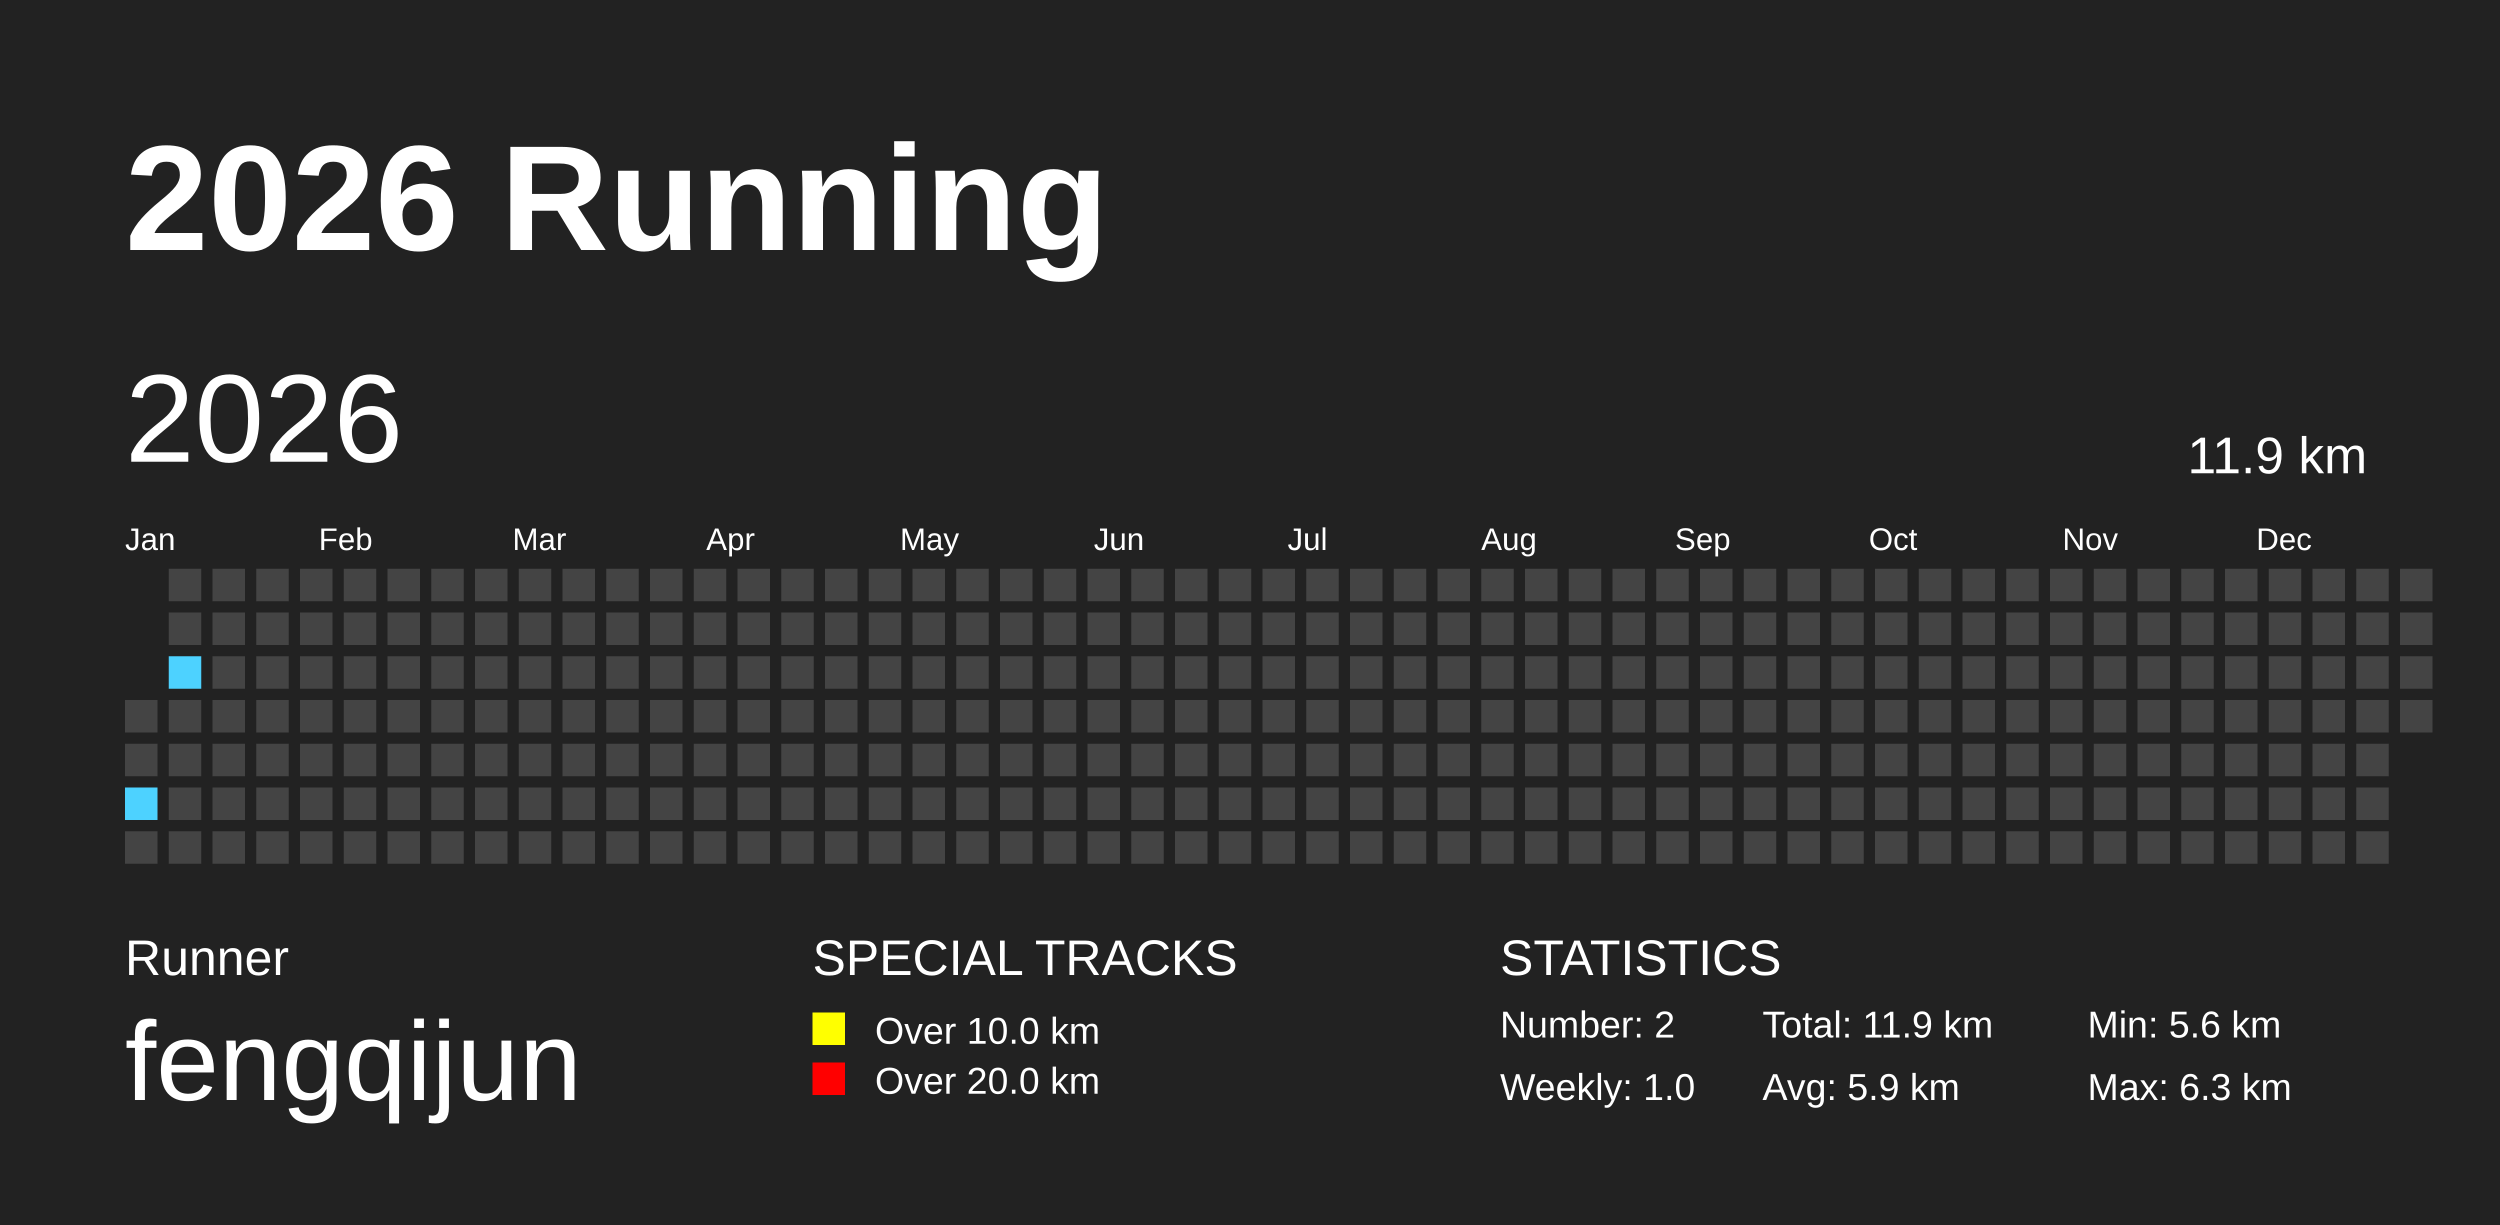
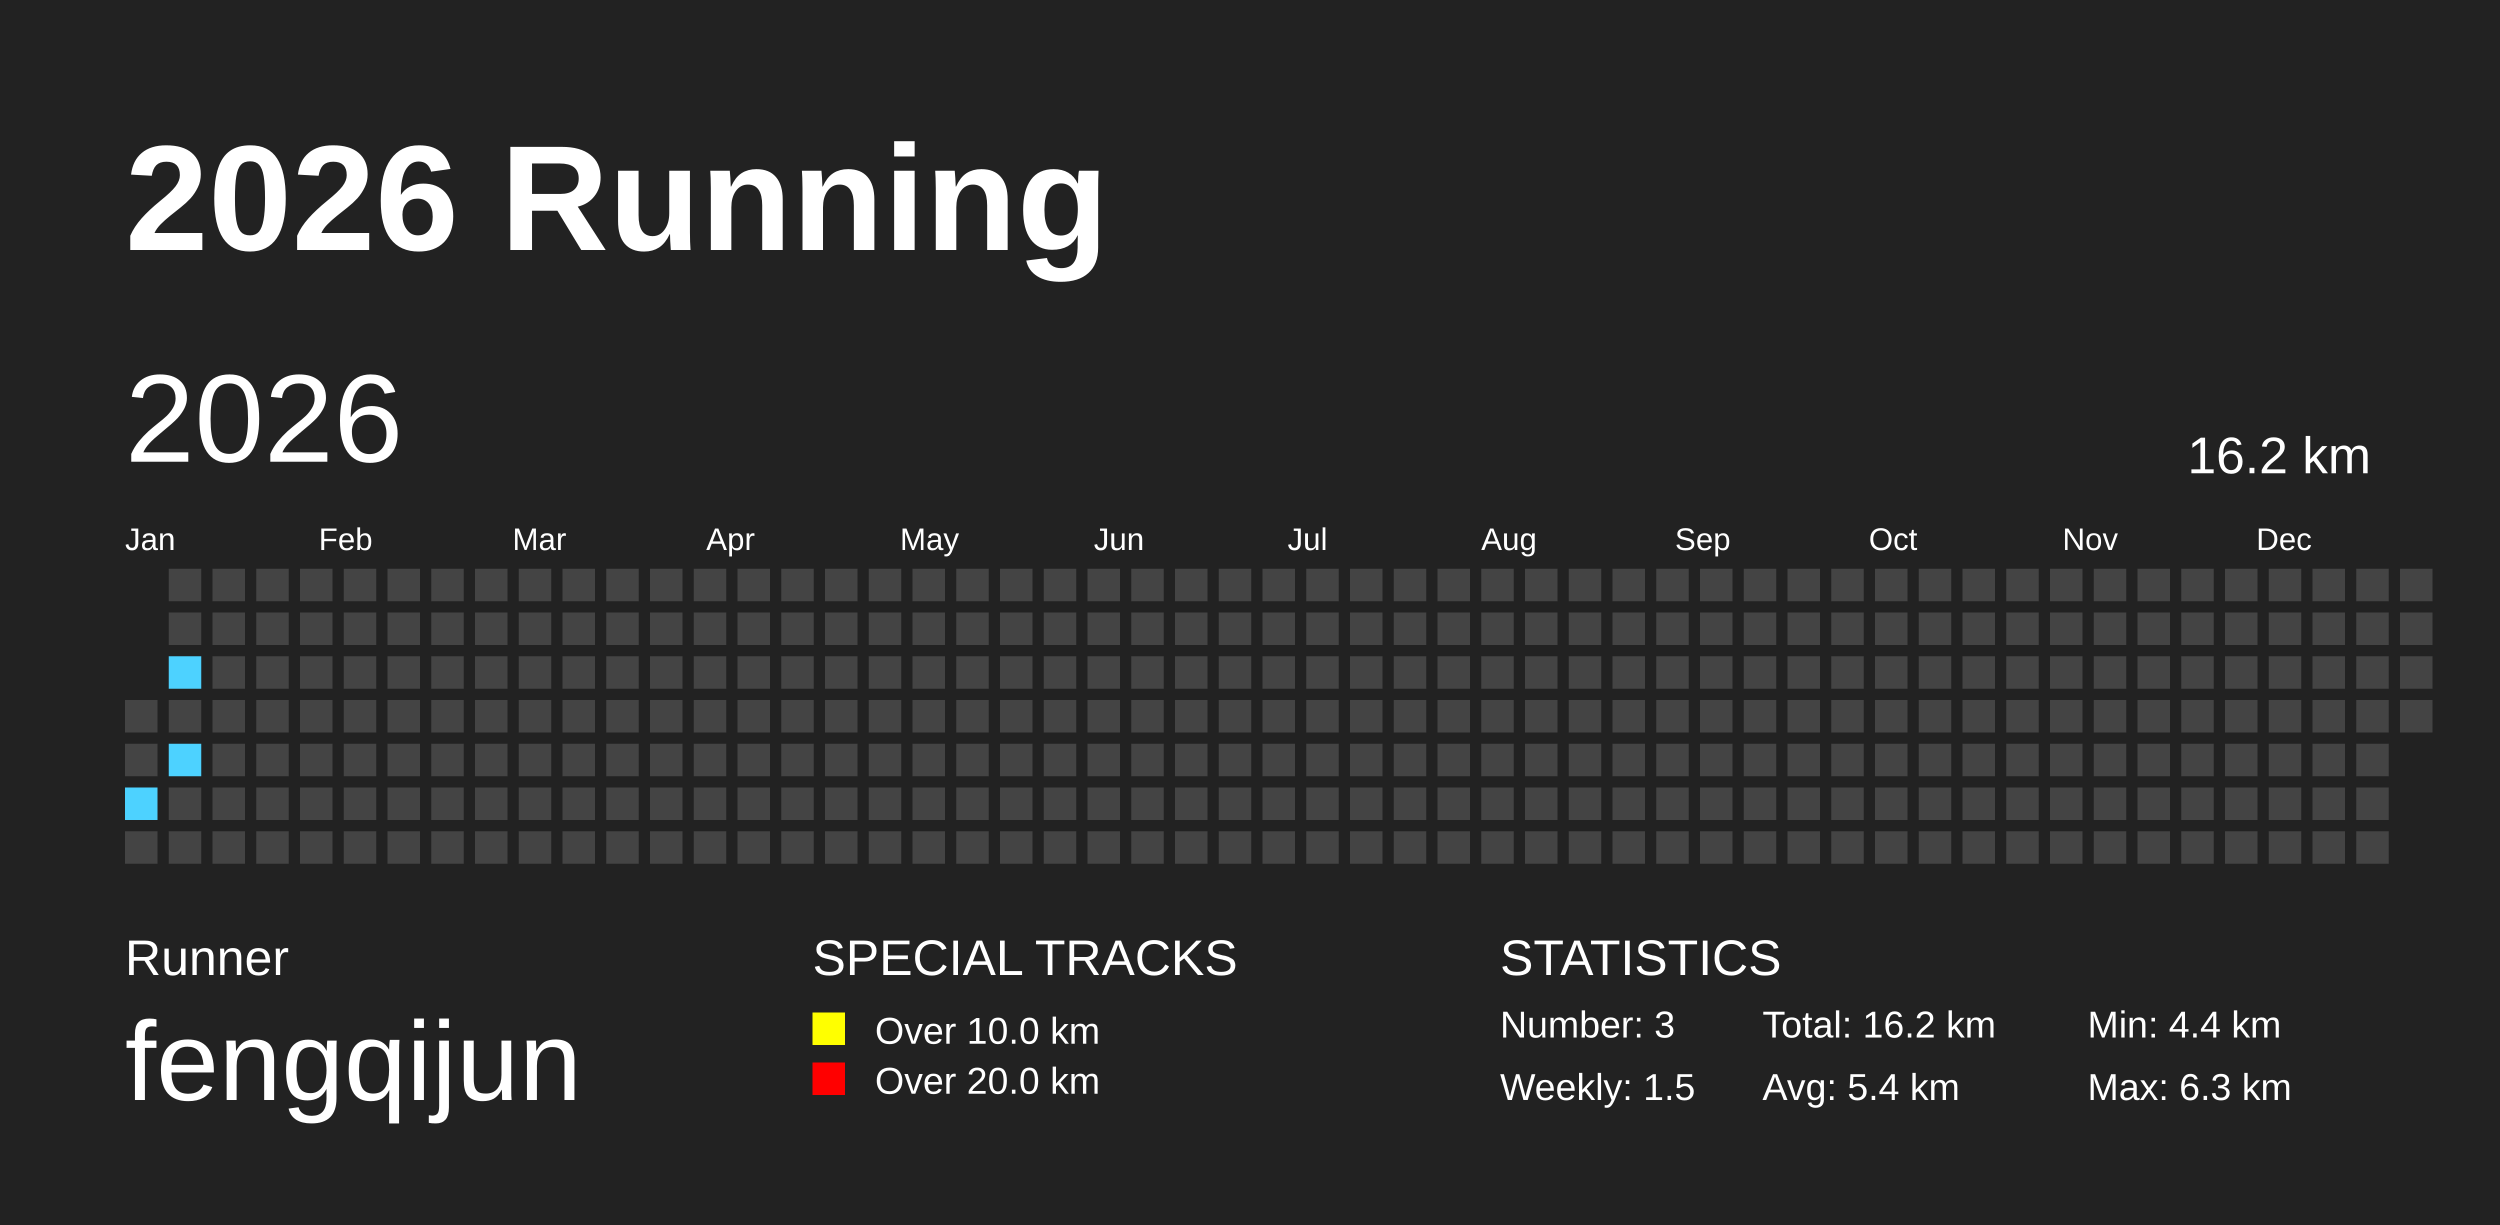
<svg xmlns="http://www.w3.org/2000/svg" baseProfile="full" height="98mm" version="1.1" viewBox="0,0,200,98" width="200mm">
  <defs />
  <rect fill="#222222" height="98" width="200" x="0" y="0" />
  <text fill="#FFFFFF" style="font-size:12px; font-family:Arial; font-weight:bold;" x="10" y="20">2026 Running</text>
  <text fill="#FFFFFF" style="font-size:4px; font-family:Arial" x="10" y="78">Runner</text>
  <text fill="#FFFFFF" style="font-size:9px; font-family:Arial" x="10" y="88">fengqijun</text>
  <text fill="#FFFFFF" style="font-size:4px; font-family:Arial" x="65" y="78">SPECIAL TRACKS</text>
  <rect fill="yellow" height="2.6" width="2.6" x="65" y="81" />
  <text fill="#FFFFFF" style="font-size:3px; font-family:Arial" x="70" y="83.5">Over 10.0 km</text>
  <rect fill="red" height="2.6" width="2.6" x="65" y="85" />
  <text fill="#FFFFFF" style="font-size:3px; font-family:Arial" x="70" y="87.5">Over 20.0 km</text>
  <text fill="#FFFFFF" style="font-size:4px; font-family:Arial" x="120" y="78">STATISTICS</text>
-   <text fill="#FFFFFF" style="font-size:3px; font-family:Arial" x="120" y="83">Number: 2</text>
-   <text fill="#FFFFFF" style="font-size:3px; font-family:Arial" x="120" y="88">Weekly: 1.0</text>
-   <text fill="#FFFFFF" style="font-size:3px; font-family:Arial" x="141" y="83">Total: 11.9 km</text>
-   <text fill="#FFFFFF" style="font-size:3px; font-family:Arial" x="141" y="88">Avg: 5.9 km</text>
-   <text fill="#FFFFFF" style="font-size:3px; font-family:Arial" x="167" y="83">Min: 5.6 km</text>
+   <text fill="#FFFFFF" style="font-size:3px; font-family:Arial" x="120" y="83">Number: 3</text>
+   <text fill="#FFFFFF" style="font-size:3px; font-family:Arial" x="120" y="88">Weekly: 1.5</text>
+   <text fill="#FFFFFF" style="font-size:3px; font-family:Arial" x="141" y="83">Total: 16.2 km</text>
+   <text fill="#FFFFFF" style="font-size:3px; font-family:Arial" x="141" y="88">Avg: 5.4 km</text>
+   <text fill="#FFFFFF" style="font-size:3px; font-family:Arial" x="167" y="83">Min: 4.4 km</text>
  <text fill="#FFFFFF" style="font-size:3px; font-family:Arial" x="167" y="88">Max: 6.3 km</text>
  <text dominant-baseline="hanging" fill="#FFFFFF" style="font-size:10.0px; font-family:Arial;" x="10" y="30">2026</text>
-   <text dominant-baseline="hanging" fill="#FFFFFF" style="font-size:4.125px; font-family:Arial;" x="175" y="35">11.9 km</text>
+   <text dominant-baseline="hanging" fill="#FFFFFF" style="font-size:4.125px; font-family:Arial;" x="175" y="35">16.2 km</text>
  <text fill="#FFFFFF" style="font-size:2.5px; font-family:Arial" x="10.0" y="44">Jan</text>
  <text fill="#FFFFFF" style="font-size:2.5px; font-family:Arial" x="25.5" y="44">Feb</text>
  <text fill="#FFFFFF" style="font-size:2.5px; font-family:Arial" x="41.0" y="44">Mar</text>
  <text fill="#FFFFFF" style="font-size:2.5px; font-family:Arial" x="56.5" y="44">Apr</text>
  <text fill="#FFFFFF" style="font-size:2.5px; font-family:Arial" x="72.0" y="44">May</text>
  <text fill="#FFFFFF" style="font-size:2.5px; font-family:Arial" x="87.5" y="44">Jun</text>
  <text fill="#FFFFFF" style="font-size:2.5px; font-family:Arial" x="103.0" y="44">Jul</text>
  <text fill="#FFFFFF" style="font-size:2.5px; font-family:Arial" x="118.5" y="44">Aug</text>
  <text fill="#FFFFFF" style="font-size:2.5px; font-family:Arial" x="134.0" y="44">Sep</text>
  <text fill="#FFFFFF" style="font-size:2.5px; font-family:Arial" x="149.5" y="44">Oct</text>
  <text fill="#FFFFFF" style="font-size:2.5px; font-family:Arial" x="165.0" y="44">Nov</text>
  <text fill="#FFFFFF" style="font-size:2.5px; font-family:Arial" x="180.5" y="44">Dec</text>
  <rect fill="#444444" height="2.6" width="2.6" x="10.0" y="56.0" />
  <rect fill="#444444" height="2.6" width="2.6" x="10.0" y="59.5" />
  <rect fill="#4DD2FF" height="2.6" width="2.6" x="10.0" y="63.0" />
  <rect fill="#444444" height="2.6" width="2.6" x="10.0" y="66.5" />
  <rect fill="#444444" height="2.6" width="2.6" x="13.5" y="45.5" />
  <rect fill="#444444" height="2.6" width="2.6" x="13.5" y="49.0" />
  <rect fill="#4DD2FF" height="2.6" width="2.6" x="13.5" y="52.5" />
  <rect fill="#444444" height="2.6" width="2.6" x="13.5" y="56.0" />
-   <rect fill="#444444" height="2.6" width="2.6" x="13.5" y="59.5" />
+   <rect fill="#4DD2FF" height="2.6" width="2.6" x="13.5" y="59.5" />
  <rect fill="#444444" height="2.6" width="2.6" x="13.5" y="63.0" />
  <rect fill="#444444" height="2.6" width="2.6" x="13.5" y="66.5" />
  <rect fill="#444444" height="2.6" width="2.6" x="17.0" y="45.5" />
  <rect fill="#444444" height="2.6" width="2.6" x="17.0" y="49.0" />
  <rect fill="#444444" height="2.6" width="2.6" x="17.0" y="52.5" />
  <rect fill="#444444" height="2.6" width="2.6" x="17.0" y="56.0" />
  <rect fill="#444444" height="2.6" width="2.6" x="17.0" y="59.5" />
  <rect fill="#444444" height="2.6" width="2.6" x="17.0" y="63.0" />
  <rect fill="#444444" height="2.6" width="2.6" x="17.0" y="66.5" />
  <rect fill="#444444" height="2.6" width="2.6" x="20.5" y="45.5" />
  <rect fill="#444444" height="2.6" width="2.6" x="20.5" y="49.0" />
  <rect fill="#444444" height="2.6" width="2.6" x="20.5" y="52.5" />
  <rect fill="#444444" height="2.6" width="2.6" x="20.5" y="56.0" />
  <rect fill="#444444" height="2.6" width="2.6" x="20.5" y="59.5" />
  <rect fill="#444444" height="2.6" width="2.6" x="20.5" y="63.0" />
  <rect fill="#444444" height="2.6" width="2.6" x="20.5" y="66.5" />
  <rect fill="#444444" height="2.6" width="2.6" x="24.0" y="45.5" />
  <rect fill="#444444" height="2.6" width="2.6" x="24.0" y="49.0" />
  <rect fill="#444444" height="2.6" width="2.6" x="24.0" y="52.5" />
  <rect fill="#444444" height="2.6" width="2.6" x="24.0" y="56.0" />
  <rect fill="#444444" height="2.6" width="2.6" x="24.0" y="59.5" />
  <rect fill="#444444" height="2.6" width="2.6" x="24.0" y="63.0" />
  <rect fill="#444444" height="2.6" width="2.6" x="24.0" y="66.5" />
  <rect fill="#444444" height="2.6" width="2.6" x="27.5" y="45.5" />
  <rect fill="#444444" height="2.6" width="2.6" x="27.5" y="49.0" />
  <rect fill="#444444" height="2.6" width="2.6" x="27.5" y="52.5" />
  <rect fill="#444444" height="2.6" width="2.6" x="27.5" y="56.0" />
  <rect fill="#444444" height="2.6" width="2.6" x="27.5" y="59.5" />
  <rect fill="#444444" height="2.6" width="2.6" x="27.5" y="63.0" />
  <rect fill="#444444" height="2.6" width="2.6" x="27.5" y="66.5" />
  <rect fill="#444444" height="2.6" width="2.6" x="31.0" y="45.5" />
  <rect fill="#444444" height="2.6" width="2.6" x="31.0" y="49.0" />
  <rect fill="#444444" height="2.6" width="2.6" x="31.0" y="52.5" />
  <rect fill="#444444" height="2.6" width="2.6" x="31.0" y="56.0" />
  <rect fill="#444444" height="2.6" width="2.6" x="31.0" y="59.5" />
  <rect fill="#444444" height="2.6" width="2.6" x="31.0" y="63.0" />
  <rect fill="#444444" height="2.6" width="2.6" x="31.0" y="66.5" />
  <rect fill="#444444" height="2.6" width="2.6" x="34.5" y="45.5" />
  <rect fill="#444444" height="2.6" width="2.6" x="34.5" y="49.0" />
  <rect fill="#444444" height="2.6" width="2.6" x="34.5" y="52.5" />
  <rect fill="#444444" height="2.6" width="2.6" x="34.5" y="56.0" />
  <rect fill="#444444" height="2.6" width="2.6" x="34.5" y="59.5" />
  <rect fill="#444444" height="2.6" width="2.6" x="34.5" y="63.0" />
  <rect fill="#444444" height="2.6" width="2.6" x="34.5" y="66.5" />
  <rect fill="#444444" height="2.6" width="2.6" x="38.0" y="45.5" />
  <rect fill="#444444" height="2.6" width="2.6" x="38.0" y="49.0" />
  <rect fill="#444444" height="2.6" width="2.6" x="38.0" y="52.5" />
  <rect fill="#444444" height="2.6" width="2.6" x="38.0" y="56.0" />
  <rect fill="#444444" height="2.6" width="2.6" x="38.0" y="59.5" />
  <rect fill="#444444" height="2.6" width="2.6" x="38.0" y="63.0" />
  <rect fill="#444444" height="2.6" width="2.6" x="38.0" y="66.5" />
  <rect fill="#444444" height="2.6" width="2.6" x="41.5" y="45.5" />
  <rect fill="#444444" height="2.6" width="2.6" x="41.5" y="49.0" />
  <rect fill="#444444" height="2.6" width="2.6" x="41.5" y="52.5" />
  <rect fill="#444444" height="2.6" width="2.6" x="41.5" y="56.0" />
  <rect fill="#444444" height="2.6" width="2.6" x="41.5" y="59.5" />
  <rect fill="#444444" height="2.6" width="2.6" x="41.5" y="63.0" />
  <rect fill="#444444" height="2.6" width="2.6" x="41.5" y="66.5" />
  <rect fill="#444444" height="2.6" width="2.6" x="45.0" y="45.5" />
  <rect fill="#444444" height="2.6" width="2.6" x="45.0" y="49.0" />
  <rect fill="#444444" height="2.6" width="2.6" x="45.0" y="52.5" />
  <rect fill="#444444" height="2.6" width="2.6" x="45.0" y="56.0" />
  <rect fill="#444444" height="2.6" width="2.6" x="45.0" y="59.5" />
  <rect fill="#444444" height="2.6" width="2.6" x="45.0" y="63.0" />
  <rect fill="#444444" height="2.6" width="2.6" x="45.0" y="66.5" />
  <rect fill="#444444" height="2.6" width="2.6" x="48.5" y="45.5" />
  <rect fill="#444444" height="2.6" width="2.6" x="48.5" y="49.0" />
  <rect fill="#444444" height="2.6" width="2.6" x="48.5" y="52.5" />
  <rect fill="#444444" height="2.6" width="2.6" x="48.5" y="56.0" />
  <rect fill="#444444" height="2.6" width="2.6" x="48.5" y="59.5" />
  <rect fill="#444444" height="2.6" width="2.6" x="48.5" y="63.0" />
  <rect fill="#444444" height="2.6" width="2.6" x="48.5" y="66.5" />
  <rect fill="#444444" height="2.6" width="2.6" x="52.0" y="45.5" />
  <rect fill="#444444" height="2.6" width="2.6" x="52.0" y="49.0" />
  <rect fill="#444444" height="2.6" width="2.6" x="52.0" y="52.5" />
  <rect fill="#444444" height="2.6" width="2.6" x="52.0" y="56.0" />
  <rect fill="#444444" height="2.6" width="2.6" x="52.0" y="59.5" />
  <rect fill="#444444" height="2.6" width="2.6" x="52.0" y="63.0" />
  <rect fill="#444444" height="2.6" width="2.6" x="52.0" y="66.5" />
  <rect fill="#444444" height="2.6" width="2.6" x="55.5" y="45.5" />
  <rect fill="#444444" height="2.6" width="2.6" x="55.5" y="49.0" />
  <rect fill="#444444" height="2.6" width="2.6" x="55.5" y="52.5" />
  <rect fill="#444444" height="2.6" width="2.6" x="55.5" y="56.0" />
  <rect fill="#444444" height="2.6" width="2.6" x="55.5" y="59.5" />
  <rect fill="#444444" height="2.6" width="2.6" x="55.5" y="63.0" />
  <rect fill="#444444" height="2.6" width="2.6" x="55.5" y="66.5" />
  <rect fill="#444444" height="2.6" width="2.6" x="59.0" y="45.5" />
  <rect fill="#444444" height="2.6" width="2.6" x="59.0" y="49.0" />
  <rect fill="#444444" height="2.6" width="2.6" x="59.0" y="52.5" />
  <rect fill="#444444" height="2.6" width="2.6" x="59.0" y="56.0" />
  <rect fill="#444444" height="2.6" width="2.6" x="59.0" y="59.5" />
  <rect fill="#444444" height="2.6" width="2.6" x="59.0" y="63.0" />
  <rect fill="#444444" height="2.6" width="2.6" x="59.0" y="66.5" />
  <rect fill="#444444" height="2.6" width="2.6" x="62.5" y="45.5" />
  <rect fill="#444444" height="2.6" width="2.6" x="62.5" y="49.0" />
  <rect fill="#444444" height="2.6" width="2.6" x="62.5" y="52.5" />
  <rect fill="#444444" height="2.6" width="2.6" x="62.5" y="56.0" />
  <rect fill="#444444" height="2.6" width="2.6" x="62.5" y="59.5" />
  <rect fill="#444444" height="2.6" width="2.6" x="62.5" y="63.0" />
  <rect fill="#444444" height="2.6" width="2.6" x="62.5" y="66.5" />
  <rect fill="#444444" height="2.6" width="2.6" x="66.0" y="45.5" />
  <rect fill="#444444" height="2.6" width="2.6" x="66.0" y="49.0" />
  <rect fill="#444444" height="2.6" width="2.6" x="66.0" y="52.5" />
  <rect fill="#444444" height="2.6" width="2.6" x="66.0" y="56.0" />
  <rect fill="#444444" height="2.6" width="2.6" x="66.0" y="59.5" />
  <rect fill="#444444" height="2.6" width="2.6" x="66.0" y="63.0" />
  <rect fill="#444444" height="2.6" width="2.6" x="66.0" y="66.5" />
  <rect fill="#444444" height="2.6" width="2.6" x="69.5" y="45.5" />
  <rect fill="#444444" height="2.6" width="2.6" x="69.5" y="49.0" />
  <rect fill="#444444" height="2.6" width="2.6" x="69.5" y="52.5" />
  <rect fill="#444444" height="2.6" width="2.6" x="69.5" y="56.0" />
  <rect fill="#444444" height="2.6" width="2.6" x="69.5" y="59.5" />
  <rect fill="#444444" height="2.6" width="2.6" x="69.5" y="63.0" />
  <rect fill="#444444" height="2.6" width="2.6" x="69.5" y="66.5" />
  <rect fill="#444444" height="2.6" width="2.6" x="73.0" y="45.5" />
  <rect fill="#444444" height="2.6" width="2.6" x="73.0" y="49.0" />
  <rect fill="#444444" height="2.6" width="2.6" x="73.0" y="52.5" />
  <rect fill="#444444" height="2.6" width="2.6" x="73.0" y="56.0" />
  <rect fill="#444444" height="2.6" width="2.6" x="73.0" y="59.5" />
  <rect fill="#444444" height="2.6" width="2.6" x="73.0" y="63.0" />
  <rect fill="#444444" height="2.6" width="2.6" x="73.0" y="66.5" />
  <rect fill="#444444" height="2.6" width="2.6" x="76.5" y="45.5" />
  <rect fill="#444444" height="2.6" width="2.6" x="76.5" y="49.0" />
  <rect fill="#444444" height="2.6" width="2.6" x="76.5" y="52.5" />
  <rect fill="#444444" height="2.6" width="2.6" x="76.5" y="56.0" />
  <rect fill="#444444" height="2.6" width="2.6" x="76.5" y="59.5" />
  <rect fill="#444444" height="2.6" width="2.6" x="76.5" y="63.0" />
  <rect fill="#444444" height="2.6" width="2.6" x="76.5" y="66.5" />
  <rect fill="#444444" height="2.6" width="2.6" x="80.0" y="45.5" />
  <rect fill="#444444" height="2.6" width="2.6" x="80.0" y="49.0" />
  <rect fill="#444444" height="2.6" width="2.6" x="80.0" y="52.5" />
  <rect fill="#444444" height="2.6" width="2.6" x="80.0" y="56.0" />
  <rect fill="#444444" height="2.6" width="2.6" x="80.0" y="59.5" />
  <rect fill="#444444" height="2.6" width="2.6" x="80.0" y="63.0" />
  <rect fill="#444444" height="2.6" width="2.6" x="80.0" y="66.5" />
  <rect fill="#444444" height="2.6" width="2.6" x="83.5" y="45.5" />
  <rect fill="#444444" height="2.6" width="2.6" x="83.5" y="49.0" />
  <rect fill="#444444" height="2.6" width="2.6" x="83.5" y="52.5" />
  <rect fill="#444444" height="2.6" width="2.6" x="83.5" y="56.0" />
  <rect fill="#444444" height="2.6" width="2.6" x="83.5" y="59.5" />
  <rect fill="#444444" height="2.6" width="2.6" x="83.5" y="63.0" />
  <rect fill="#444444" height="2.6" width="2.6" x="83.5" y="66.5" />
  <rect fill="#444444" height="2.6" width="2.6" x="87.0" y="45.5" />
  <rect fill="#444444" height="2.6" width="2.6" x="87.0" y="49.0" />
  <rect fill="#444444" height="2.6" width="2.6" x="87.0" y="52.5" />
  <rect fill="#444444" height="2.6" width="2.6" x="87.0" y="56.0" />
  <rect fill="#444444" height="2.6" width="2.6" x="87.0" y="59.5" />
  <rect fill="#444444" height="2.6" width="2.6" x="87.0" y="63.0" />
  <rect fill="#444444" height="2.6" width="2.6" x="87.0" y="66.5" />
  <rect fill="#444444" height="2.6" width="2.6" x="90.5" y="45.5" />
  <rect fill="#444444" height="2.6" width="2.6" x="90.5" y="49.0" />
  <rect fill="#444444" height="2.6" width="2.6" x="90.5" y="52.5" />
  <rect fill="#444444" height="2.6" width="2.6" x="90.5" y="56.0" />
  <rect fill="#444444" height="2.6" width="2.6" x="90.5" y="59.5" />
  <rect fill="#444444" height="2.6" width="2.6" x="90.5" y="63.0" />
  <rect fill="#444444" height="2.6" width="2.6" x="90.5" y="66.5" />
  <rect fill="#444444" height="2.6" width="2.6" x="94.0" y="45.5" />
  <rect fill="#444444" height="2.6" width="2.6" x="94.0" y="49.0" />
  <rect fill="#444444" height="2.6" width="2.6" x="94.0" y="52.5" />
  <rect fill="#444444" height="2.6" width="2.6" x="94.0" y="56.0" />
  <rect fill="#444444" height="2.6" width="2.6" x="94.0" y="59.5" />
  <rect fill="#444444" height="2.6" width="2.6" x="94.0" y="63.0" />
  <rect fill="#444444" height="2.6" width="2.6" x="94.0" y="66.5" />
  <rect fill="#444444" height="2.6" width="2.6" x="97.5" y="45.5" />
  <rect fill="#444444" height="2.6" width="2.6" x="97.5" y="49.0" />
  <rect fill="#444444" height="2.6" width="2.6" x="97.5" y="52.5" />
  <rect fill="#444444" height="2.6" width="2.6" x="97.5" y="56.0" />
  <rect fill="#444444" height="2.6" width="2.6" x="97.5" y="59.5" />
  <rect fill="#444444" height="2.6" width="2.6" x="97.5" y="63.0" />
  <rect fill="#444444" height="2.6" width="2.6" x="97.5" y="66.5" />
  <rect fill="#444444" height="2.6" width="2.6" x="101.0" y="45.5" />
  <rect fill="#444444" height="2.6" width="2.6" x="101.0" y="49.0" />
  <rect fill="#444444" height="2.6" width="2.6" x="101.0" y="52.5" />
  <rect fill="#444444" height="2.6" width="2.6" x="101.0" y="56.0" />
  <rect fill="#444444" height="2.6" width="2.6" x="101.0" y="59.5" />
  <rect fill="#444444" height="2.6" width="2.6" x="101.0" y="63.0" />
  <rect fill="#444444" height="2.6" width="2.6" x="101.0" y="66.5" />
  <rect fill="#444444" height="2.6" width="2.6" x="104.5" y="45.5" />
  <rect fill="#444444" height="2.6" width="2.6" x="104.5" y="49.0" />
  <rect fill="#444444" height="2.6" width="2.6" x="104.5" y="52.5" />
  <rect fill="#444444" height="2.6" width="2.6" x="104.5" y="56.0" />
  <rect fill="#444444" height="2.6" width="2.6" x="104.5" y="59.5" />
  <rect fill="#444444" height="2.6" width="2.6" x="104.5" y="63.0" />
  <rect fill="#444444" height="2.6" width="2.6" x="104.5" y="66.5" />
  <rect fill="#444444" height="2.6" width="2.6" x="108.0" y="45.5" />
  <rect fill="#444444" height="2.6" width="2.6" x="108.0" y="49.0" />
  <rect fill="#444444" height="2.6" width="2.6" x="108.0" y="52.5" />
  <rect fill="#444444" height="2.6" width="2.6" x="108.0" y="56.0" />
  <rect fill="#444444" height="2.6" width="2.6" x="108.0" y="59.5" />
  <rect fill="#444444" height="2.6" width="2.6" x="108.0" y="63.0" />
  <rect fill="#444444" height="2.6" width="2.6" x="108.0" y="66.5" />
  <rect fill="#444444" height="2.6" width="2.6" x="111.5" y="45.5" />
  <rect fill="#444444" height="2.6" width="2.6" x="111.5" y="49.0" />
  <rect fill="#444444" height="2.6" width="2.6" x="111.5" y="52.5" />
  <rect fill="#444444" height="2.6" width="2.6" x="111.5" y="56.0" />
  <rect fill="#444444" height="2.6" width="2.6" x="111.5" y="59.5" />
  <rect fill="#444444" height="2.6" width="2.6" x="111.5" y="63.0" />
  <rect fill="#444444" height="2.6" width="2.6" x="111.5" y="66.5" />
  <rect fill="#444444" height="2.6" width="2.6" x="115.0" y="45.5" />
  <rect fill="#444444" height="2.6" width="2.6" x="115.0" y="49.0" />
  <rect fill="#444444" height="2.6" width="2.6" x="115.0" y="52.5" />
  <rect fill="#444444" height="2.6" width="2.6" x="115.0" y="56.0" />
  <rect fill="#444444" height="2.6" width="2.6" x="115.0" y="59.5" />
  <rect fill="#444444" height="2.6" width="2.6" x="115.0" y="63.0" />
  <rect fill="#444444" height="2.6" width="2.6" x="115.0" y="66.5" />
  <rect fill="#444444" height="2.6" width="2.6" x="118.5" y="45.5" />
  <rect fill="#444444" height="2.6" width="2.6" x="118.5" y="49.0" />
  <rect fill="#444444" height="2.6" width="2.6" x="118.5" y="52.5" />
  <rect fill="#444444" height="2.6" width="2.6" x="118.5" y="56.0" />
  <rect fill="#444444" height="2.6" width="2.6" x="118.5" y="59.5" />
  <rect fill="#444444" height="2.6" width="2.6" x="118.5" y="63.0" />
  <rect fill="#444444" height="2.6" width="2.6" x="118.5" y="66.5" />
  <rect fill="#444444" height="2.6" width="2.6" x="122.0" y="45.5" />
  <rect fill="#444444" height="2.6" width="2.6" x="122.0" y="49.0" />
  <rect fill="#444444" height="2.6" width="2.6" x="122.0" y="52.5" />
  <rect fill="#444444" height="2.6" width="2.6" x="122.0" y="56.0" />
  <rect fill="#444444" height="2.6" width="2.6" x="122.0" y="59.5" />
  <rect fill="#444444" height="2.6" width="2.6" x="122.0" y="63.0" />
  <rect fill="#444444" height="2.6" width="2.6" x="122.0" y="66.5" />
  <rect fill="#444444" height="2.6" width="2.6" x="125.5" y="45.5" />
  <rect fill="#444444" height="2.6" width="2.6" x="125.5" y="49.0" />
  <rect fill="#444444" height="2.6" width="2.6" x="125.5" y="52.5" />
  <rect fill="#444444" height="2.6" width="2.6" x="125.5" y="56.0" />
  <rect fill="#444444" height="2.6" width="2.6" x="125.5" y="59.5" />
  <rect fill="#444444" height="2.6" width="2.6" x="125.5" y="63.0" />
  <rect fill="#444444" height="2.6" width="2.6" x="125.5" y="66.5" />
  <rect fill="#444444" height="2.6" width="2.6" x="129.0" y="45.5" />
  <rect fill="#444444" height="2.6" width="2.6" x="129.0" y="49.0" />
  <rect fill="#444444" height="2.6" width="2.6" x="129.0" y="52.5" />
  <rect fill="#444444" height="2.6" width="2.6" x="129.0" y="56.0" />
  <rect fill="#444444" height="2.6" width="2.6" x="129.0" y="59.5" />
  <rect fill="#444444" height="2.6" width="2.6" x="129.0" y="63.0" />
  <rect fill="#444444" height="2.6" width="2.6" x="129.0" y="66.5" />
  <rect fill="#444444" height="2.6" width="2.6" x="132.5" y="45.5" />
  <rect fill="#444444" height="2.6" width="2.6" x="132.5" y="49.0" />
  <rect fill="#444444" height="2.6" width="2.6" x="132.5" y="52.5" />
  <rect fill="#444444" height="2.6" width="2.6" x="132.5" y="56.0" />
  <rect fill="#444444" height="2.6" width="2.6" x="132.5" y="59.5" />
  <rect fill="#444444" height="2.6" width="2.6" x="132.5" y="63.0" />
  <rect fill="#444444" height="2.6" width="2.6" x="132.5" y="66.5" />
  <rect fill="#444444" height="2.6" width="2.6" x="136.0" y="45.5" />
  <rect fill="#444444" height="2.6" width="2.6" x="136.0" y="49.0" />
  <rect fill="#444444" height="2.6" width="2.6" x="136.0" y="52.5" />
  <rect fill="#444444" height="2.6" width="2.6" x="136.0" y="56.0" />
  <rect fill="#444444" height="2.6" width="2.6" x="136.0" y="59.5" />
  <rect fill="#444444" height="2.6" width="2.6" x="136.0" y="63.0" />
  <rect fill="#444444" height="2.6" width="2.6" x="136.0" y="66.5" />
  <rect fill="#444444" height="2.6" width="2.6" x="139.5" y="45.5" />
  <rect fill="#444444" height="2.6" width="2.6" x="139.5" y="49.0" />
  <rect fill="#444444" height="2.6" width="2.6" x="139.5" y="52.5" />
  <rect fill="#444444" height="2.6" width="2.6" x="139.5" y="56.0" />
  <rect fill="#444444" height="2.6" width="2.6" x="139.5" y="59.5" />
  <rect fill="#444444" height="2.6" width="2.6" x="139.5" y="63.0" />
  <rect fill="#444444" height="2.6" width="2.6" x="139.5" y="66.5" />
  <rect fill="#444444" height="2.6" width="2.6" x="143.0" y="45.5" />
  <rect fill="#444444" height="2.6" width="2.6" x="143.0" y="49.0" />
  <rect fill="#444444" height="2.6" width="2.6" x="143.0" y="52.5" />
  <rect fill="#444444" height="2.6" width="2.6" x="143.0" y="56.0" />
  <rect fill="#444444" height="2.6" width="2.6" x="143.0" y="59.5" />
  <rect fill="#444444" height="2.6" width="2.6" x="143.0" y="63.0" />
  <rect fill="#444444" height="2.6" width="2.6" x="143.0" y="66.5" />
  <rect fill="#444444" height="2.6" width="2.6" x="146.5" y="45.5" />
  <rect fill="#444444" height="2.6" width="2.6" x="146.5" y="49.0" />
  <rect fill="#444444" height="2.6" width="2.6" x="146.5" y="52.5" />
  <rect fill="#444444" height="2.6" width="2.6" x="146.5" y="56.0" />
  <rect fill="#444444" height="2.6" width="2.6" x="146.5" y="59.5" />
  <rect fill="#444444" height="2.6" width="2.6" x="146.5" y="63.0" />
  <rect fill="#444444" height="2.6" width="2.6" x="146.5" y="66.5" />
  <rect fill="#444444" height="2.6" width="2.6" x="150.0" y="45.5" />
  <rect fill="#444444" height="2.6" width="2.6" x="150.0" y="49.0" />
  <rect fill="#444444" height="2.6" width="2.6" x="150.0" y="52.5" />
  <rect fill="#444444" height="2.6" width="2.6" x="150.0" y="56.0" />
  <rect fill="#444444" height="2.6" width="2.6" x="150.0" y="59.5" />
  <rect fill="#444444" height="2.6" width="2.6" x="150.0" y="63.0" />
  <rect fill="#444444" height="2.6" width="2.6" x="150.0" y="66.5" />
  <rect fill="#444444" height="2.6" width="2.6" x="153.5" y="45.5" />
  <rect fill="#444444" height="2.6" width="2.6" x="153.5" y="49.0" />
  <rect fill="#444444" height="2.6" width="2.6" x="153.5" y="52.5" />
  <rect fill="#444444" height="2.6" width="2.6" x="153.5" y="56.0" />
  <rect fill="#444444" height="2.6" width="2.6" x="153.5" y="59.5" />
  <rect fill="#444444" height="2.6" width="2.6" x="153.5" y="63.0" />
  <rect fill="#444444" height="2.6" width="2.6" x="153.5" y="66.5" />
  <rect fill="#444444" height="2.6" width="2.6" x="157.0" y="45.5" />
  <rect fill="#444444" height="2.6" width="2.6" x="157.0" y="49.0" />
  <rect fill="#444444" height="2.6" width="2.6" x="157.0" y="52.5" />
  <rect fill="#444444" height="2.6" width="2.6" x="157.0" y="56.0" />
  <rect fill="#444444" height="2.6" width="2.6" x="157.0" y="59.5" />
  <rect fill="#444444" height="2.6" width="2.6" x="157.0" y="63.0" />
  <rect fill="#444444" height="2.6" width="2.6" x="157.0" y="66.5" />
  <rect fill="#444444" height="2.6" width="2.6" x="160.5" y="45.5" />
  <rect fill="#444444" height="2.6" width="2.6" x="160.5" y="49.0" />
  <rect fill="#444444" height="2.6" width="2.6" x="160.5" y="52.5" />
  <rect fill="#444444" height="2.6" width="2.6" x="160.5" y="56.0" />
  <rect fill="#444444" height="2.6" width="2.6" x="160.5" y="59.5" />
  <rect fill="#444444" height="2.6" width="2.6" x="160.5" y="63.0" />
  <rect fill="#444444" height="2.6" width="2.6" x="160.5" y="66.5" />
  <rect fill="#444444" height="2.6" width="2.6" x="164.0" y="45.5" />
  <rect fill="#444444" height="2.6" width="2.6" x="164.0" y="49.0" />
  <rect fill="#444444" height="2.6" width="2.6" x="164.0" y="52.5" />
  <rect fill="#444444" height="2.6" width="2.6" x="164.0" y="56.0" />
  <rect fill="#444444" height="2.6" width="2.6" x="164.0" y="59.5" />
  <rect fill="#444444" height="2.6" width="2.6" x="164.0" y="63.0" />
  <rect fill="#444444" height="2.6" width="2.6" x="164.0" y="66.5" />
  <rect fill="#444444" height="2.6" width="2.6" x="167.5" y="45.5" />
  <rect fill="#444444" height="2.6" width="2.6" x="167.5" y="49.0" />
  <rect fill="#444444" height="2.6" width="2.6" x="167.5" y="52.5" />
  <rect fill="#444444" height="2.6" width="2.6" x="167.5" y="56.0" />
  <rect fill="#444444" height="2.6" width="2.6" x="167.5" y="59.5" />
  <rect fill="#444444" height="2.6" width="2.6" x="167.5" y="63.0" />
  <rect fill="#444444" height="2.6" width="2.6" x="167.5" y="66.5" />
  <rect fill="#444444" height="2.6" width="2.6" x="171.0" y="45.5" />
  <rect fill="#444444" height="2.6" width="2.6" x="171.0" y="49.0" />
  <rect fill="#444444" height="2.6" width="2.6" x="171.0" y="52.5" />
  <rect fill="#444444" height="2.6" width="2.6" x="171.0" y="56.0" />
  <rect fill="#444444" height="2.6" width="2.6" x="171.0" y="59.5" />
  <rect fill="#444444" height="2.6" width="2.6" x="171.0" y="63.0" />
  <rect fill="#444444" height="2.6" width="2.6" x="171.0" y="66.5" />
  <rect fill="#444444" height="2.6" width="2.6" x="174.5" y="45.5" />
  <rect fill="#444444" height="2.6" width="2.6" x="174.5" y="49.0" />
  <rect fill="#444444" height="2.6" width="2.6" x="174.5" y="52.5" />
  <rect fill="#444444" height="2.6" width="2.6" x="174.5" y="56.0" />
  <rect fill="#444444" height="2.6" width="2.6" x="174.5" y="59.5" />
  <rect fill="#444444" height="2.6" width="2.6" x="174.5" y="63.0" />
  <rect fill="#444444" height="2.6" width="2.6" x="174.5" y="66.5" />
  <rect fill="#444444" height="2.6" width="2.6" x="178.0" y="45.5" />
  <rect fill="#444444" height="2.6" width="2.6" x="178.0" y="49.0" />
  <rect fill="#444444" height="2.6" width="2.6" x="178.0" y="52.5" />
  <rect fill="#444444" height="2.6" width="2.6" x="178.0" y="56.0" />
  <rect fill="#444444" height="2.6" width="2.6" x="178.0" y="59.5" />
  <rect fill="#444444" height="2.6" width="2.6" x="178.0" y="63.0" />
  <rect fill="#444444" height="2.6" width="2.6" x="178.0" y="66.5" />
  <rect fill="#444444" height="2.6" width="2.6" x="181.5" y="45.5" />
  <rect fill="#444444" height="2.6" width="2.6" x="181.5" y="49.0" />
  <rect fill="#444444" height="2.6" width="2.6" x="181.5" y="52.5" />
  <rect fill="#444444" height="2.6" width="2.6" x="181.5" y="56.0" />
  <rect fill="#444444" height="2.6" width="2.6" x="181.5" y="59.5" />
  <rect fill="#444444" height="2.6" width="2.6" x="181.5" y="63.0" />
  <rect fill="#444444" height="2.6" width="2.6" x="181.5" y="66.5" />
  <rect fill="#444444" height="2.6" width="2.6" x="185.0" y="45.5" />
  <rect fill="#444444" height="2.6" width="2.6" x="185.0" y="49.0" />
  <rect fill="#444444" height="2.6" width="2.6" x="185.0" y="52.5" />
  <rect fill="#444444" height="2.6" width="2.6" x="185.0" y="56.0" />
  <rect fill="#444444" height="2.6" width="2.6" x="185.0" y="59.5" />
  <rect fill="#444444" height="2.6" width="2.6" x="185.0" y="63.0" />
  <rect fill="#444444" height="2.6" width="2.6" x="185.0" y="66.5" />
  <rect fill="#444444" height="2.6" width="2.6" x="188.5" y="45.5" />
  <rect fill="#444444" height="2.6" width="2.6" x="188.5" y="49.0" />
  <rect fill="#444444" height="2.6" width="2.6" x="188.5" y="52.5" />
  <rect fill="#444444" height="2.6" width="2.6" x="188.5" y="56.0" />
  <rect fill="#444444" height="2.6" width="2.6" x="188.5" y="59.5" />
  <rect fill="#444444" height="2.6" width="2.6" x="188.5" y="63.0" />
  <rect fill="#444444" height="2.6" width="2.6" x="188.5" y="66.5" />
  <rect fill="#444444" height="2.6" width="2.6" x="192.0" y="45.5" />
  <rect fill="#444444" height="2.6" width="2.6" x="192.0" y="49.0" />
  <rect fill="#444444" height="2.6" width="2.6" x="192.0" y="52.5" />
  <rect fill="#444444" height="2.6" width="2.6" x="192.0" y="56.0" />
</svg>
